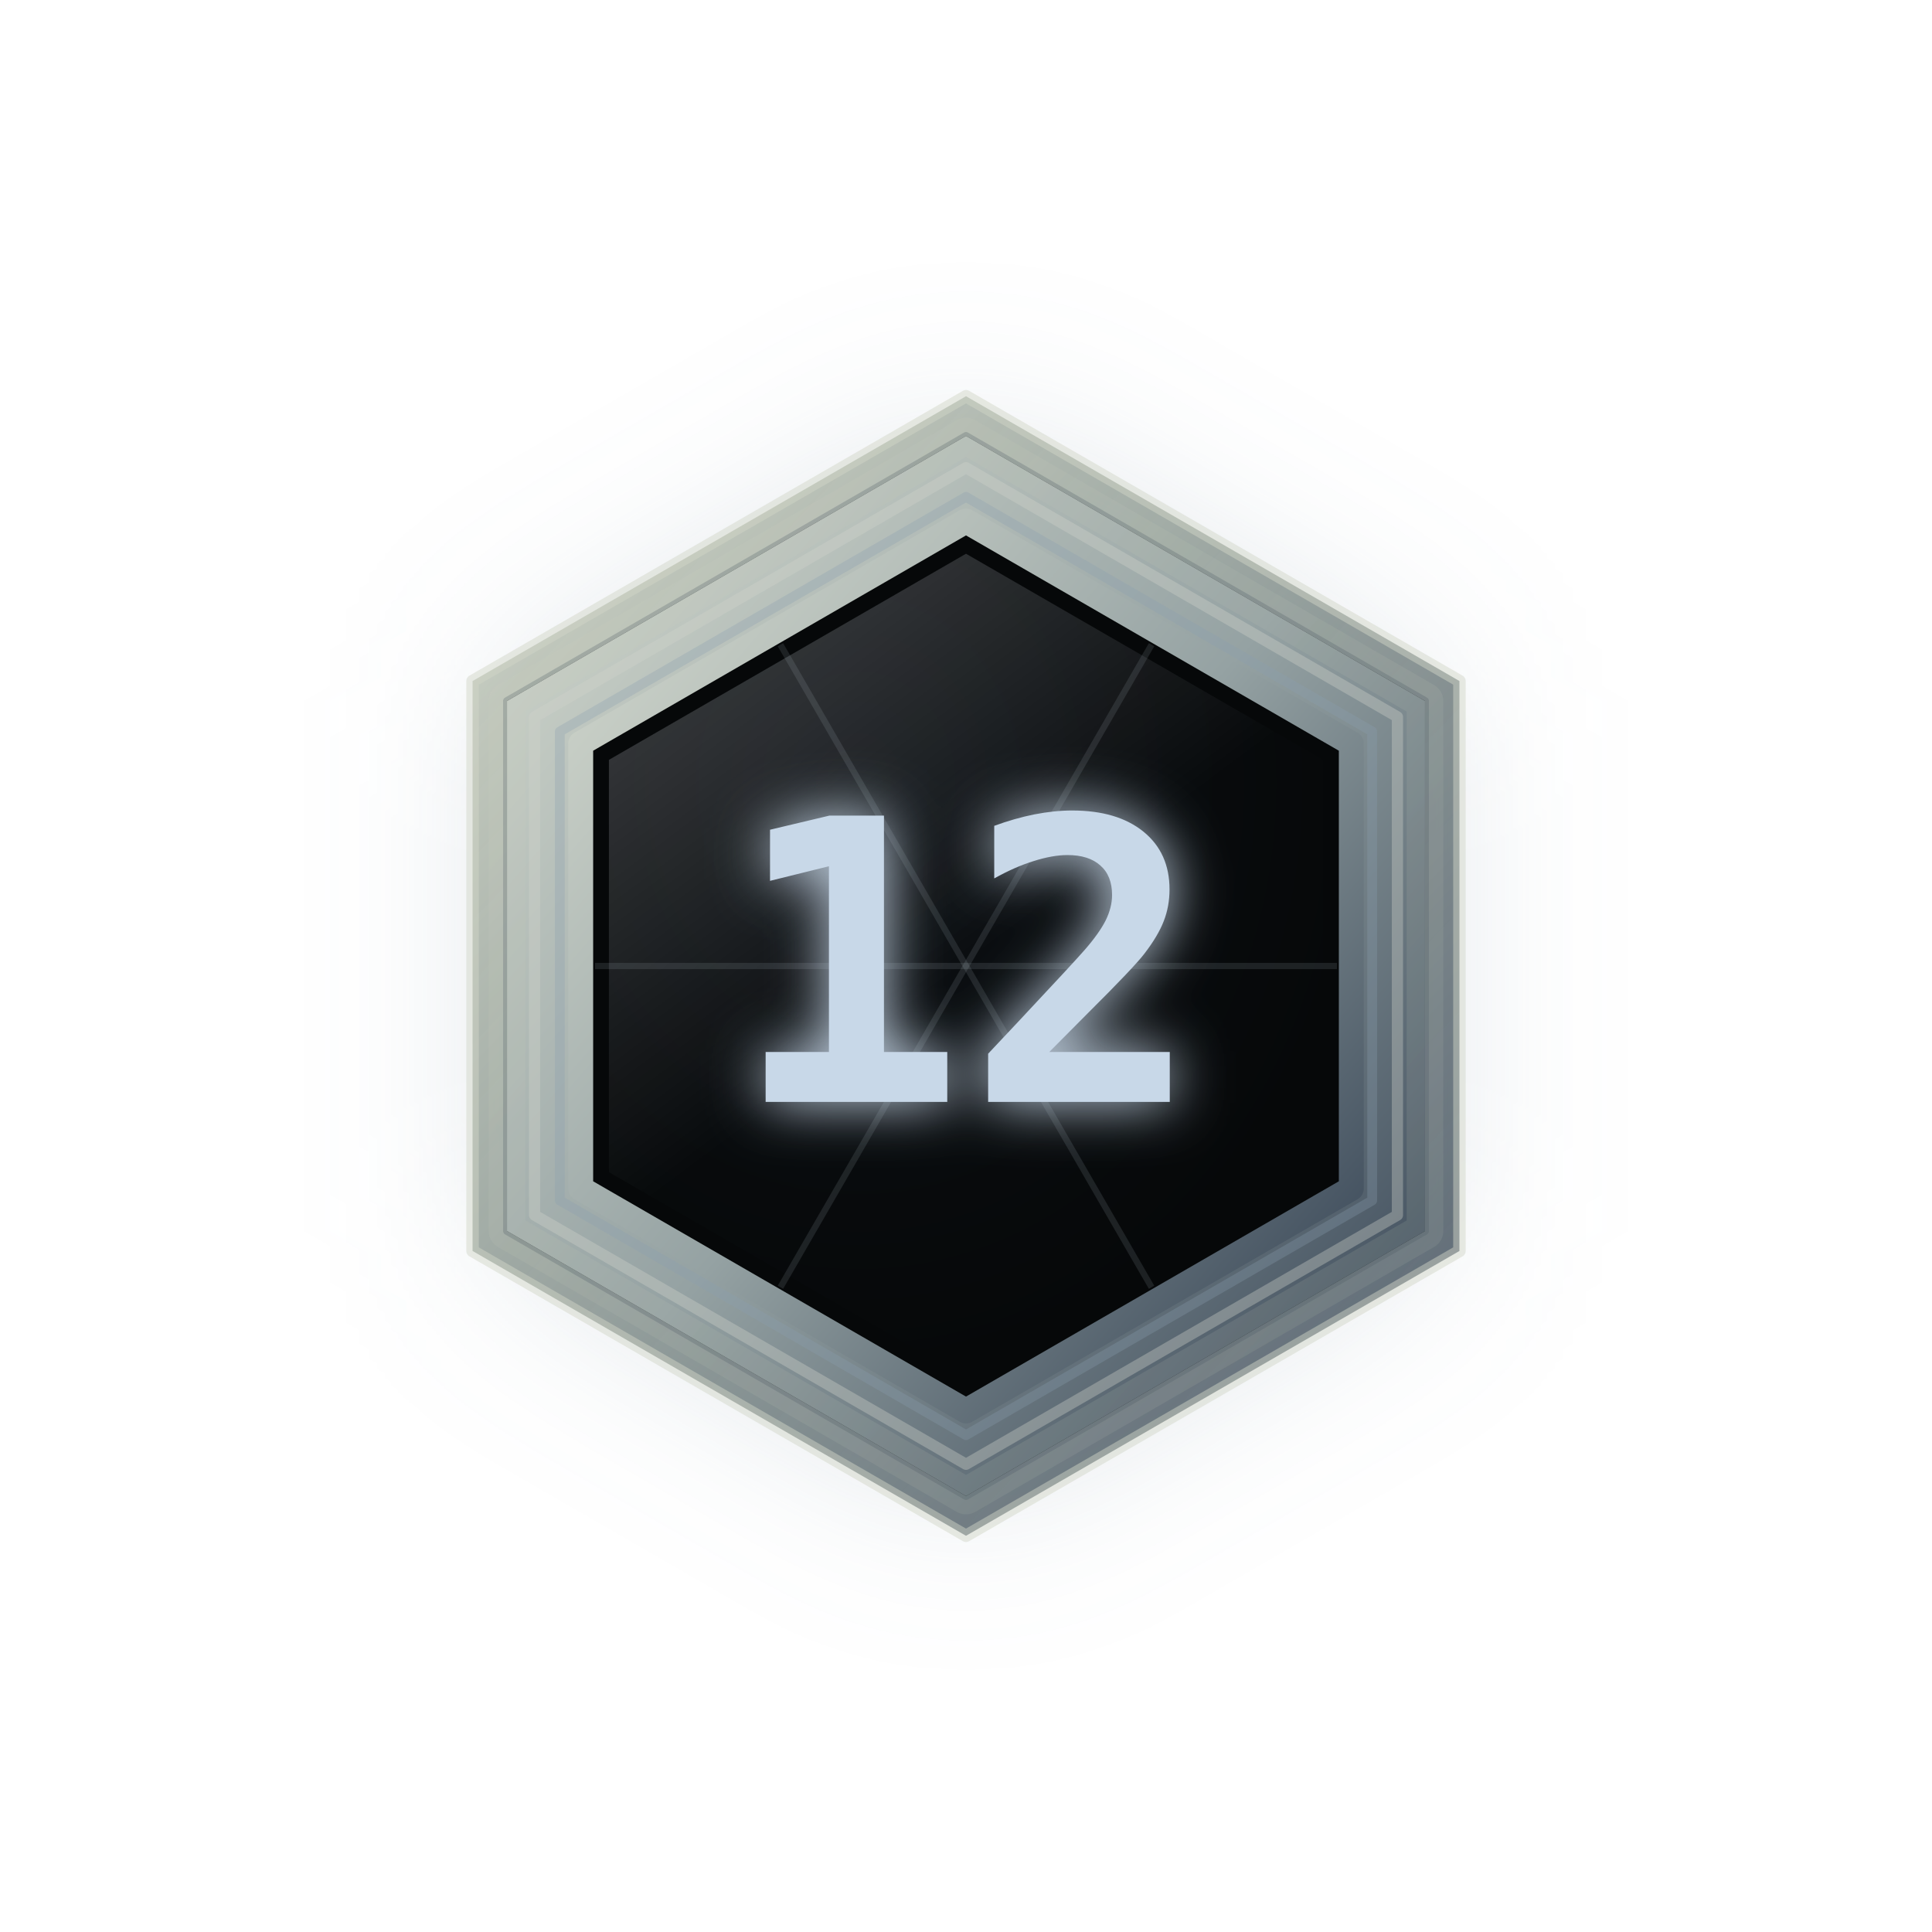
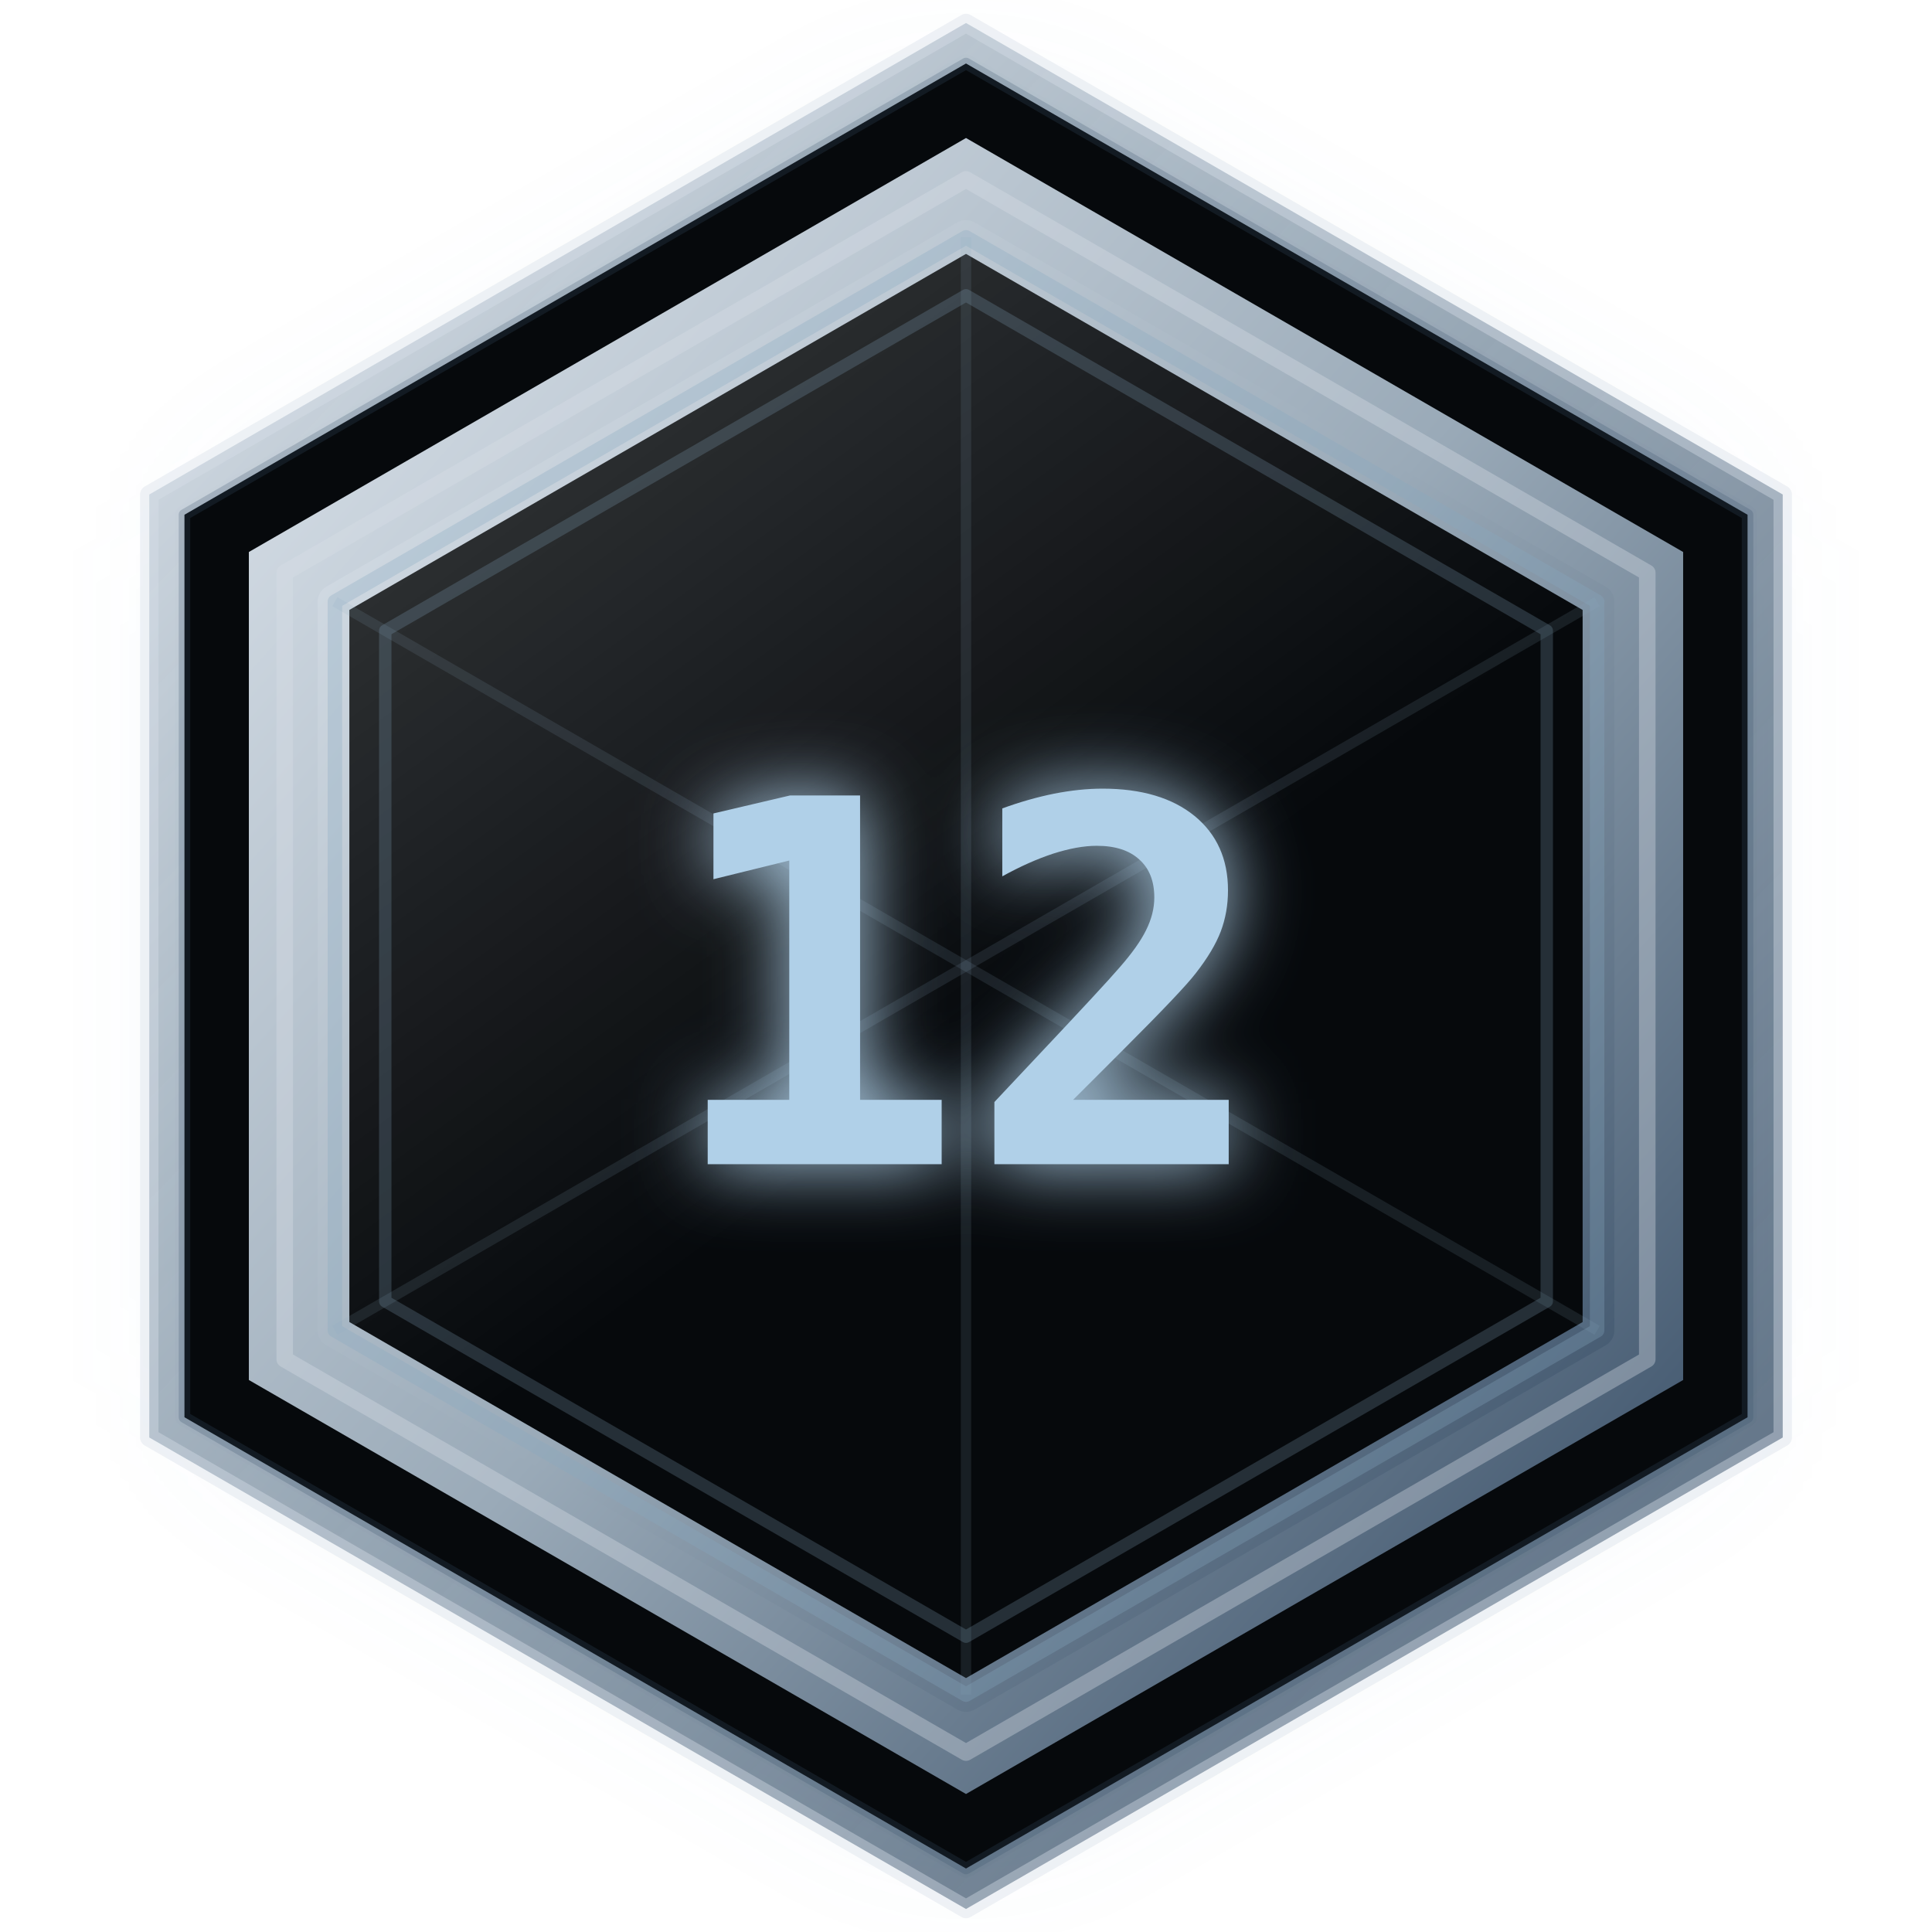
- <svg xmlns="http://www.w3.org/2000/svg" width="84" height="84" viewBox="-20 -20 124 124" overflow="visible" role="img" aria-label="Level 12 Badge">
+ <svg xmlns="http://www.w3.org/2000/svg" width="84" height="84" viewBox="0 0 84 84" role="img" aria-label="Level 12 Badge">
  <defs>
    <radialGradient id="bglv12" cx="35%" cy="28%" r="72%">
-       <stop offset="0%" stop-color="#0c1014" />
-       <stop offset="100%" stop-color="#060809" />
+       <stop offset="0%" stop-color="#06090c" />
+       <stop offset="100%" stop-color="#06090c" />
    </radialGradient>
    <linearGradient id="rimlv12" x1="5%" y1="5%" x2="95%" y2="95%">
-       <stop offset="0%" stop-color="#cfd5cb" />
-       <stop offset="50%" stop-color="#95a2a3" />
-       <stop offset="100%" stop-color="#3a4858" />
-     </linearGradient>
-     <linearGradient id="transRinglv12" x1="0%" y1="0%" x2="100%" y2="100%">
-       <stop offset="0%" stop-color="#d1d4c3" />
-       <stop offset="100%" stop-color="#9ba59d" />
+       <stop offset="0%" stop-color="#d8e0e8" />
+       <stop offset="50%" stop-color="#9aaab8" />
+       <stop offset="100%" stop-color="#3a5068" />
    </linearGradient>
    <linearGradient id="shlv12" x1="18%" y1="0%" x2="82%" y2="100%">
-       <stop offset="0%" stop-color="white" stop-opacity="0.2" />
-       <stop offset="50%" stop-color="white" stop-opacity="0" />
+       <stop offset="0%" stop-color="white" stop-opacity="0.18" />
+       <stop offset="55%" stop-color="white" stop-opacity="0" />
    </linearGradient>
    <filter id="gllv12" x="-40%" y="-40%" width="180%" height="180%">
-       <feGaussianBlur stdDeviation="1.8" result="b" />
+       <feGaussianBlur stdDeviation="1.6" result="b" />
      <feMerge>
        <feMergeNode in="b" />
        <feMergeNode in="SourceGraphic" />
      </feMerge>
    </filter>
-     <filter id="halolv12" x="-80%" y="-80%" width="360%" height="360%">
-       <feGaussianBlur stdDeviation="6" result="b" />
+     <filter id="halolv12" x="-35%" y="-35%" width="170%" height="170%">
+       <feGaussianBlur stdDeviation="3.5" result="b" />
      <feMerge>
        <feMergeNode in="b" />
        <feMergeNode in="SourceGraphic" />
      </feMerge>
    </filter>
    <linearGradient id="pglv12_0" x1="5%" y1="0%" x2="95%" y2="100%">
-       <stop offset="0%" stop-color="#d0d5c6" stop-opacity="0.95" />
-       <stop offset="38%" stop-color="#9aa59e" stop-opacity="0.9" />
-       <stop offset="100%" stop-color="#3a4858" stop-opacity="0.85" />
+       <stop offset="0%" stop-color="#d8e0e8" stop-opacity="0.95" />
+       <stop offset="38%" stop-color="#9aaab8" stop-opacity="0.90" />
+       <stop offset="100%" stop-color="#3a5068" stop-opacity="0.85" />
+     </linearGradient>
+     <linearGradient id="pglv12_1" x1="5%" y1="0%" x2="95%" y2="100%">
+       <stop offset="0%" stop-color="#d8e0e8" stop-opacity="0.95" />
+       <stop offset="38%" stop-color="#9aaab8" stop-opacity="0.90" />
+       <stop offset="100%" stop-color="#3a5068" stop-opacity="0.85" />
    </linearGradient>
  </defs>
-   <path d="M71.46,24.99L71.46,59.01L42.00,76.02L12.54,59.01L12.54,24.99L42.00,7.98Z" fill="#8a9eae" fill-opacity="0.30" filter="url(#halolv12)" />
-   <path d="M73.67,23.71L73.67,60.29L42.00,78.57L10.33,60.29L10.33,23.71L42.00,5.43Z" fill="url(#pglv12_0)" />
-   <path d="M71.46,24.99L71.46,59.01L42.00,76.02L12.54,59.01L12.54,24.99L42.00,7.98Z" fill="#060809" />
-   <path d="M73.67,23.71L73.67,60.29L42.00,78.57L10.33,60.29L10.33,23.71L42.00,5.43Z" fill="none" stroke="#d0d5c6" stroke-width="0.8" stroke-opacity="0.48" stroke-linejoin="round" />
-   <path d="M71.46,24.99L71.46,59.01L42.00,76.02L12.54,59.01L12.54,24.99L42.00,7.98Z" fill="none" stroke="#3a4858" stroke-width="0.5" stroke-opacity="0.28" stroke-linejoin="round" />
-   <path d="M71.46,24.99L71.46,59.01L42.00,76.02L12.54,59.01L12.54,24.99L42.00,7.98Z" fill="url(#rimlv12)" />
-   <path d="M66.73,27.72L66.73,56.28L42.00,70.56L17.27,56.28L17.27,27.72L42.00,13.44Z" fill="#060809" />
-   <path d="M66.73,27.72L66.73,56.28L42.00,70.56L17.27,56.28L17.27,27.72L42.00,13.44Z" fill="none" stroke="url(#rimlv12)" stroke-width="1.60" stroke-linejoin="round" />
-   <path d="M64.92,28.77L64.92,55.23L42.00,68.46L19.08,55.23L19.08,28.77L42.00,15.54Z" fill="url(#bglv12)" />
-   <path d="M64.92,28.77L64.92,55.23L42.00,68.46L19.08,55.23L19.08,28.77L42.00,15.54Z" fill="url(#shlv12)" />
-   <line x1="42.00" y1="42.00" x2="65.81" y2="42.00" stroke="#c8d8e8" stroke-width="0.4" stroke-opacity="0.12" />
-   <line x1="42.00" y1="42.00" x2="53.91" y2="62.62" stroke="#c8d8e8" stroke-width="0.4" stroke-opacity="0.12" />
-   <line x1="42.00" y1="42.00" x2="30.09" y2="62.62" stroke="#c8d8e8" stroke-width="0.4" stroke-opacity="0.12" />
-   <line x1="42.00" y1="42.00" x2="18.19" y2="42.00" stroke="#c8d8e8" stroke-width="0.4" stroke-opacity="0.12" />
-   <line x1="42.00" y1="42.00" x2="30.09" y2="21.38" stroke="#c8d8e8" stroke-width="0.4" stroke-opacity="0.12" />
-   <line x1="42.00" y1="42.00" x2="53.91" y2="21.38" stroke="#c8d8e8" stroke-width="0.4" stroke-opacity="0.12" />
-   <path d="M71.46,24.99L71.46,59.01L42.00,76.02L12.54,59.01L12.54,24.99L42.00,7.98Z" fill="none" stroke="url(#transRinglv12)" stroke-width="2.35" stroke-opacity="0.18" stroke-linejoin="round" />
-   <path d="M69.69,26.01L69.69,57.99L42.00,73.98L14.31,57.99L14.31,26.01L42.00,10.02Z" fill="none" stroke="#d0d5ca" stroke-width="0.72" stroke-opacity="0.36" stroke-linejoin="round" />
-   <path d="M68.07,26.95L68.07,57.05L42.00,72.11L15.93,57.05L15.93,26.95L42.00,11.89Z" fill="none" stroke="#8a9eae" stroke-width="0.63" stroke-opacity="0.30" stroke-linejoin="round" />
-   <text x="42.0" y="42.0" text-anchor="middle" dominant-baseline="central" font-family="Orbitron,monospace" font-weight="900" font-size="25.2" fill="#c8d8e8" filter="url(#gllv12)">12</text>
+   <path d="M73.18,24.00 L73.18,60.00 L42.00,78.00 L10.82,60.00 L10.82,24.00 L42.00,6.00Z" fill="#80a8c8" fill-opacity="0.30" filter="url(#halolv12)" />
+   <path d="M75.98,22.38 L75.98,61.62 L42.00,81.24 L8.02,61.62 L8.02,22.38 L42.00,2.76Z" fill="url(#pglv12_0)" />
+   <path d="M73.18,24.00 L73.18,60.00 L42.00,78.00 L10.82,60.00 L10.82,24.00 L42.00,6.00Z" fill="#06090c" />
+   <path d="M75.98,22.38 L75.98,61.62 L42.00,81.24 L8.02,61.62 L8.02,22.38 L42.00,2.76Z" fill="none" stroke="#d8e0e8" stroke-width="0.8" stroke-opacity="0.48" stroke-linejoin="round" />
+   <path d="M73.18,24.00 L73.18,60.00 L42.00,78.00 L10.82,60.00 L10.82,24.00 L42.00,6.00Z" fill="none" stroke="#3a5068" stroke-width="0.5" stroke-opacity="0.28" stroke-linejoin="round" />
+   <path d="M77.51,21.50 L77.51,62.50 L42.00,83.00 L6.49,62.50 L6.49,21.50 L42.00,1.00Z" fill="url(#pglv12_1)" />
+   <path d="M75.98,22.38 L75.98,61.62 L42.00,81.24 L8.02,61.62 L8.02,22.38 L42.00,2.76Z" fill="#06090c" />
+   <path d="M77.51,21.50 L77.51,62.50 L42.00,83.00 L6.49,62.50 L6.49,21.50 L42.00,1.00Z" fill="none" stroke="#d8e0e8" stroke-width="0.8" stroke-opacity="0.40" stroke-linejoin="round" />
+   <path d="M75.98,22.38 L75.98,61.62 L42.00,81.24 L8.02,61.62 L8.02,22.38 L42.00,2.76Z" fill="none" stroke="#3a5068" stroke-width="0.5" stroke-opacity="0.24" stroke-linejoin="round" />
+   <path d="M73.18,24.00 L73.18,60.00 L42.00,78.00 L10.82,60.00 L10.82,24.00 L42.00,6.00Z" fill="url(#rimlv12)" />
+   <path d="M69.44,26.16 L69.44,57.84 L42.00,73.68 L14.56,57.84 L14.56,26.16 L42.00,10.32Z" fill="#06090c" />
+   <path d="M69.44,26.16 L69.44,57.84 L42.00,73.68 L14.56,57.84 L14.56,26.16 L42.00,10.32Z" fill="none" stroke="url(#rimlv12)" stroke-width="1.5" stroke-linejoin="round" />
+   <path d="M68.81,26.52 L68.81,57.48 L42.00,72.96 L15.19,57.48 L15.19,26.52 L42.00,11.04Z" fill="url(#bglv12)" />
+   <path d="M68.81,26.52 L68.81,57.48 L42.00,72.96 L15.19,57.48 L15.19,26.52 L42.00,11.04Z" fill="url(#shlv12)" />
+   <line x1="42.0" y1="42.0" x2="69.44" y2="26.16" stroke="#88a8c0" stroke-width="0.45" stroke-opacity="0.14" />
+   <line x1="42.0" y1="42.0" x2="69.44" y2="57.84" stroke="#88a8c0" stroke-width="0.45" stroke-opacity="0.14" />
+   <line x1="42.0" y1="42.0" x2="42.00" y2="73.68" stroke="#88a8c0" stroke-width="0.45" stroke-opacity="0.14" />
+   <line x1="42.0" y1="42.0" x2="14.56" y2="57.84" stroke="#88a8c0" stroke-width="0.45" stroke-opacity="0.14" />
+   <line x1="42.0" y1="42.0" x2="14.56" y2="26.16" stroke="#88a8c0" stroke-width="0.45" stroke-opacity="0.14" />
+   <line x1="42.0" y1="42.0" x2="42.00" y2="10.32" stroke="#88a8c0" stroke-width="0.45" stroke-opacity="0.14" />
+   <path d="M71.62,24.90 L71.62,59.10 L42.00,76.20 L12.38,59.10 L12.38,24.90 L42.00,7.80Z" fill="none" stroke="#d8e0e8" stroke-width="0.72" stroke-opacity="0.36" stroke-linejoin="round" />
+   <path d="M69.44,26.16 L69.44,57.84 L42.00,73.68 L14.56,57.84 L14.56,26.16 L42.00,10.32Z" fill="none" stroke="#88a8c0" stroke-width="0.63" stroke-opacity="0.30" stroke-linejoin="round" />
+   <path d="M67.25,27.42 L67.25,56.58 L42.00,71.16 L16.75,56.58 L16.75,27.42 L42.00,12.84Z" fill="none" stroke="#88a8c0" stroke-width="0.54" stroke-opacity="0.24" stroke-linejoin="round" />
+   <text x="42" y="43" text-anchor="middle" dominant-baseline="central" font-family="Orbitron,monospace" font-weight="900" font-size="22" fill="#b0d0e8" filter="url(#gllv12)">12</text>
</svg>
